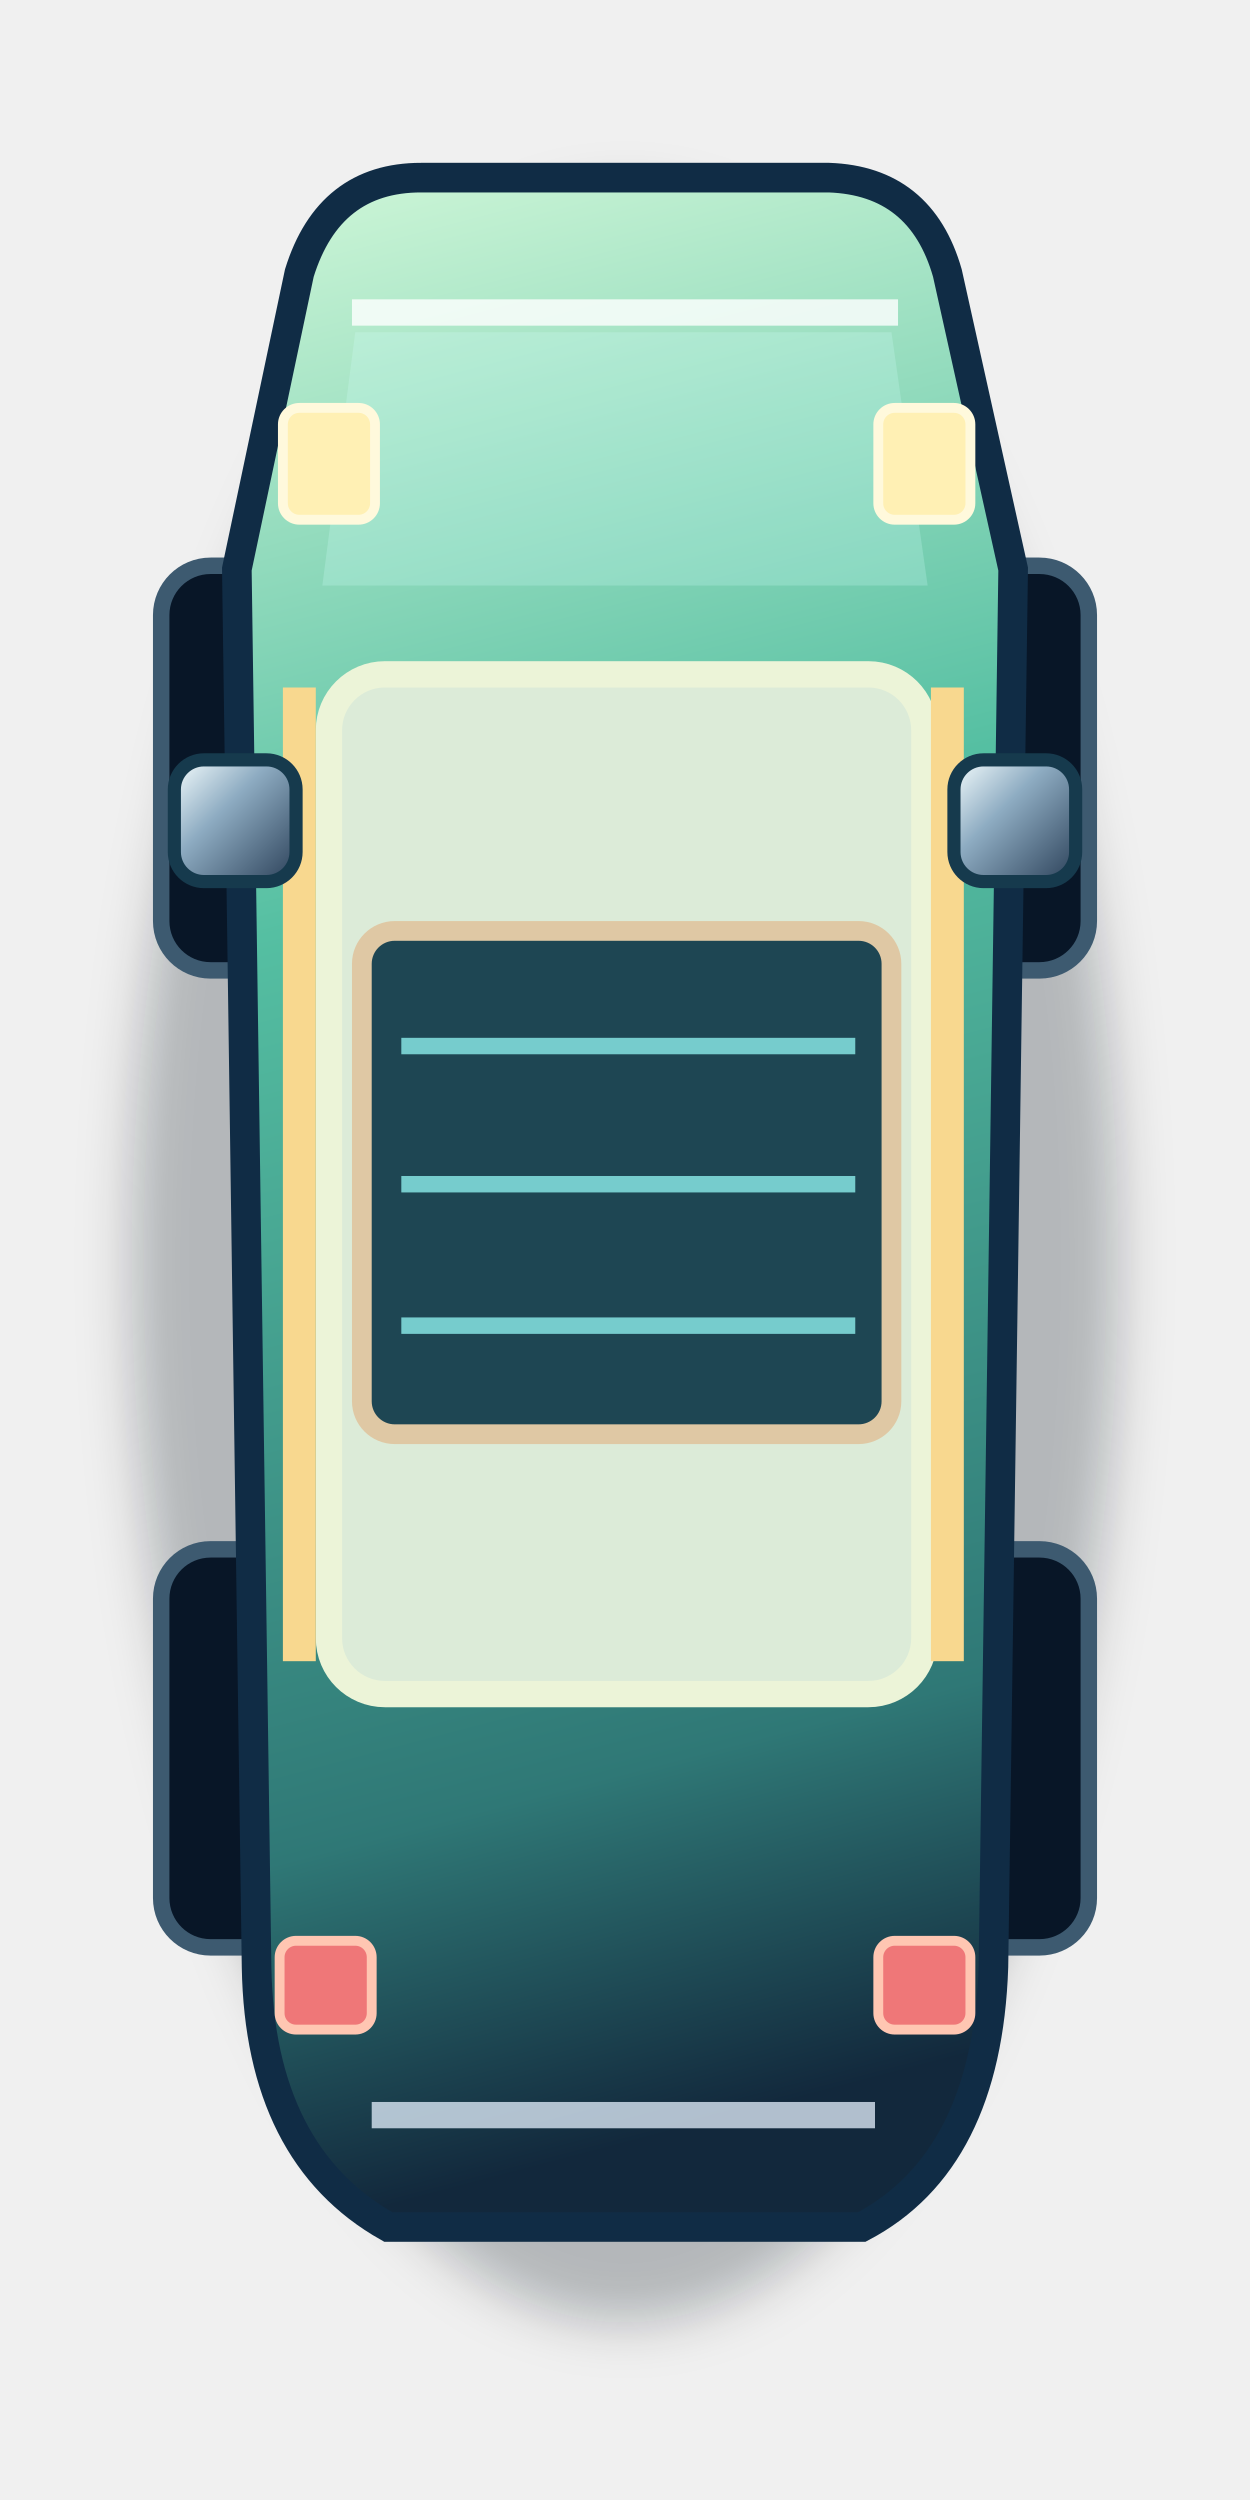
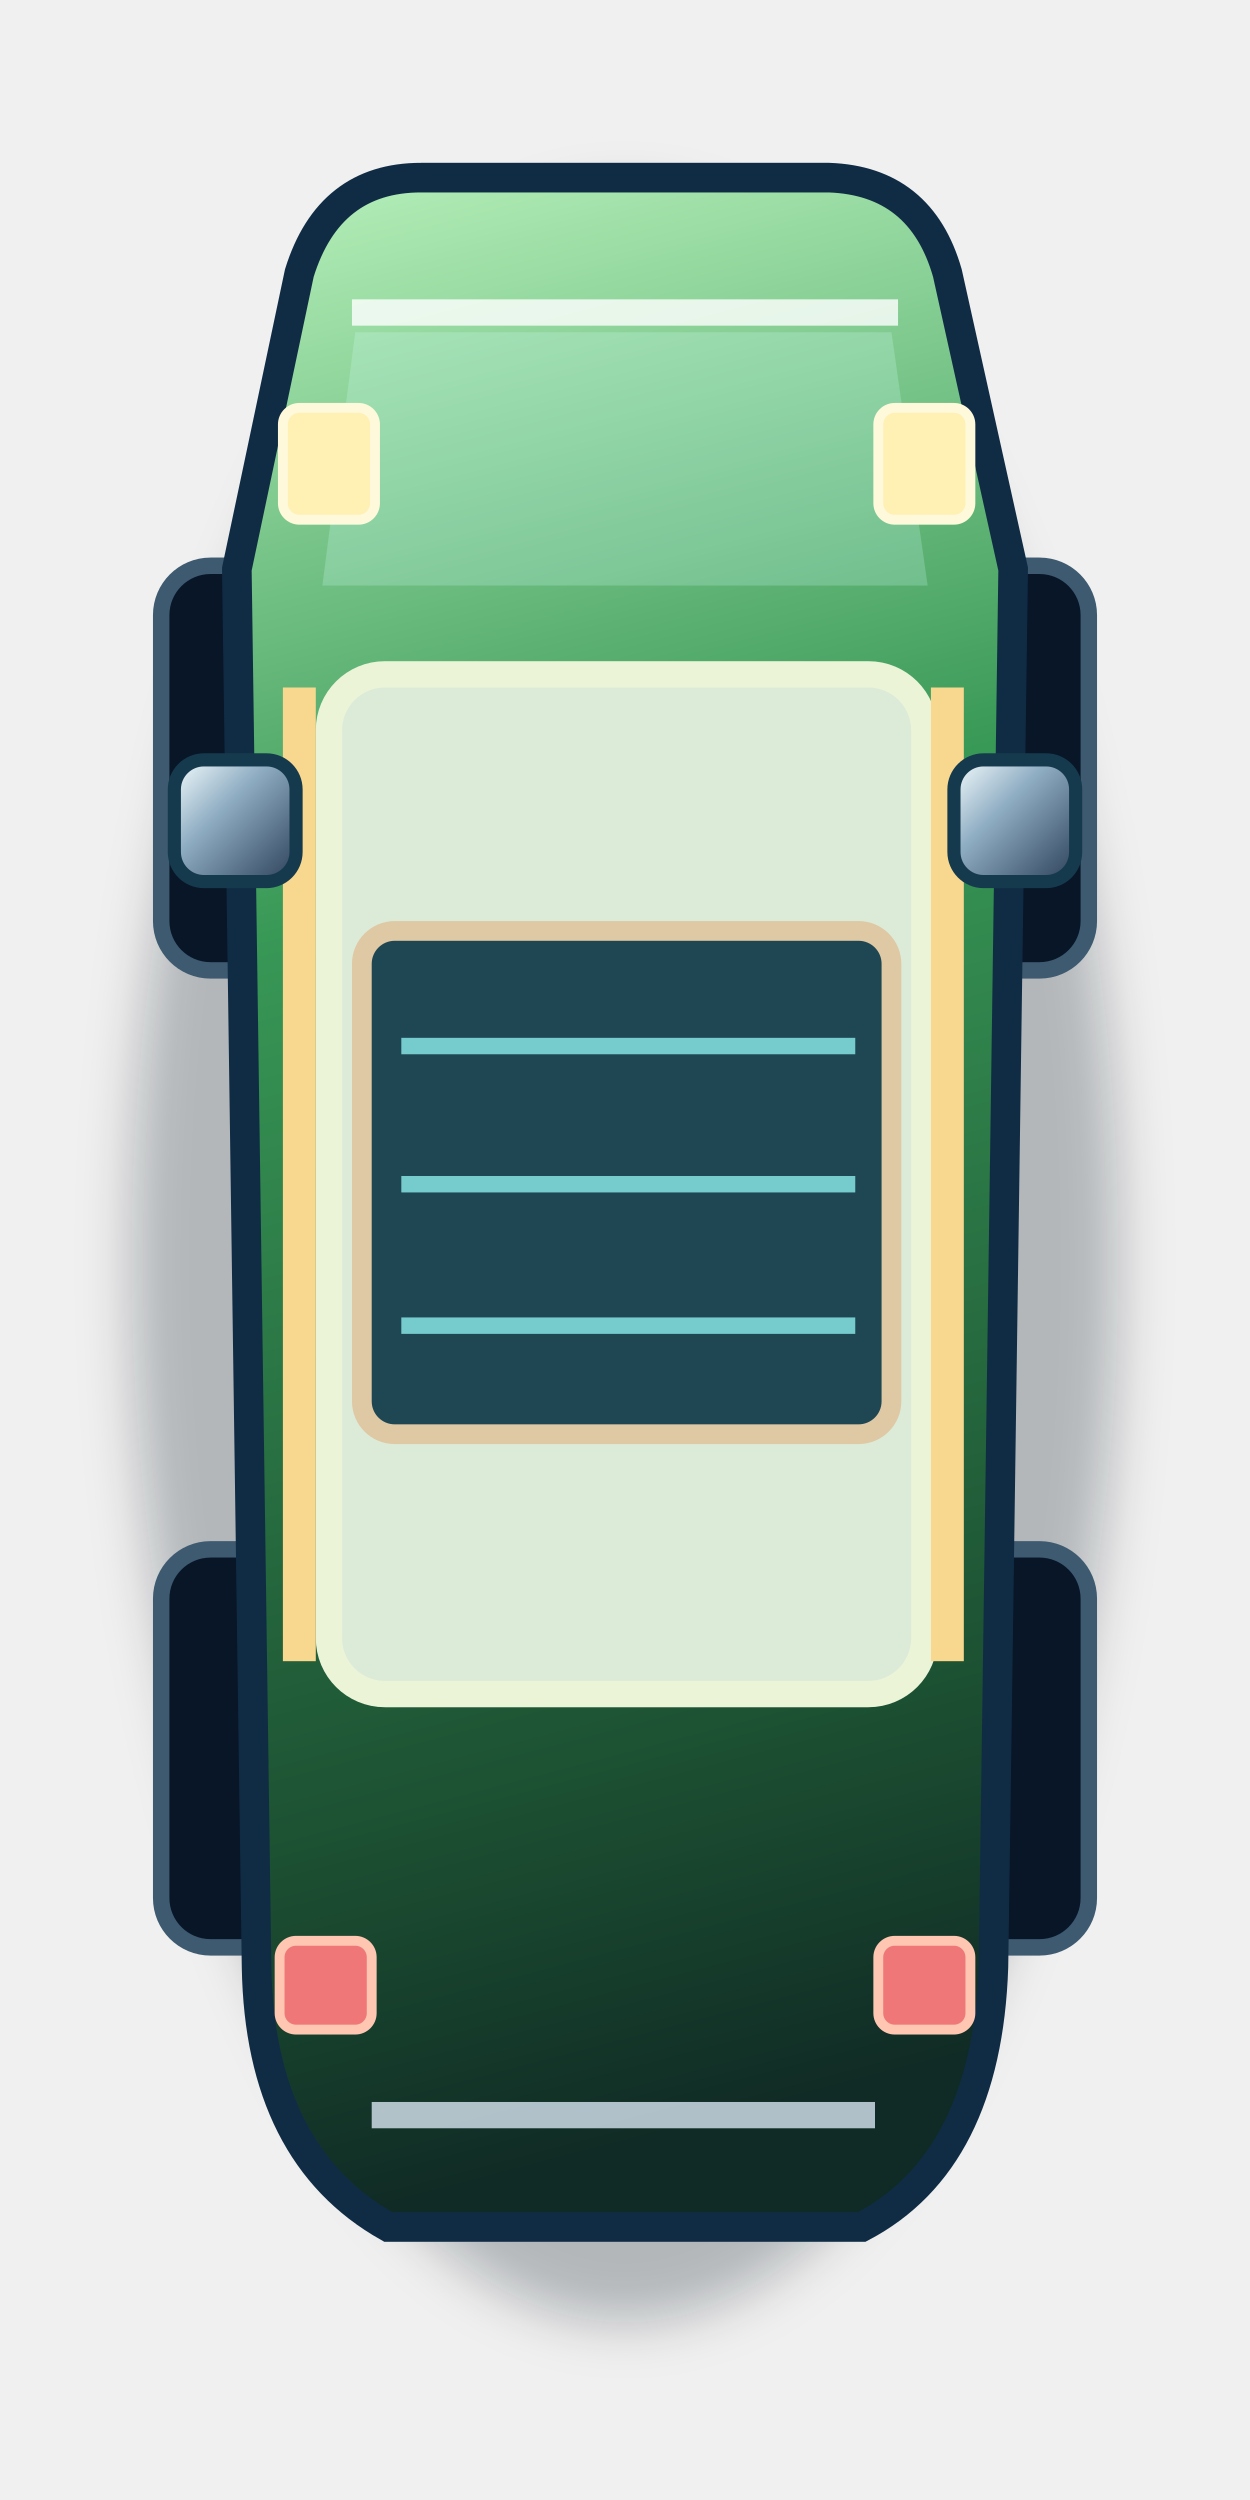
<svg xmlns="http://www.w3.org/2000/svg" width="380" height="760" viewBox="0 0 380 760" role="img" aria-label="Garden Route Explorer top-down view">
  <defs>
    <linearGradient id="paint" x1="0" x2=".1" y1="0" y2="1">
-       <stop stop-color="#d0f7d8" />
-       <stop offset=".37" stop-color="#55bfa2" />
-       <stop offset=".82" stop-color="#2f7876" />
-       <stop offset="1" stop-color="#12283c" />
+       <stop stop-color="#b8f1bb" />
+       <stop offset=".37" stop-color="#389856" />
+       <stop offset=".82" stop-color="#1c5032" />
+       <stop offset="1" stop-color="#102b25" />
    </linearGradient>
    <linearGradient id="window" x1="0" x2="1" y1="0" y2="1">
      <stop stop-color="#e7fcff" />
      <stop offset=".26" stop-color="#7bbcd3" />
      <stop offset=".72" stop-color="#15364d" />
      <stop offset="1" stop-color="#071929" />
    </linearGradient>
    <linearGradient id="chrome" x1="0" x2="1" y1="0" y2="1">
      <stop stop-color="#f7ffff" />
      <stop offset=".4" stop-color="#8eacc2" />
      <stop offset="1" stop-color="#2b4058" />
    </linearGradient>
    <filter id="shadow" x="-30%" y="-40%" width="160%" height="180%">
      <feGaussianBlur stdDeviation="8" />
    </filter>
  </defs>
  <ellipse cx="190" cy="383" rx="150" ry="323" fill="#010816" opacity=".25" filter="url(#shadow)" />
  <rect x="49" y="172" width="45" height="123" rx="15" fill="#081627" stroke="#3d5a70" stroke-width="5" />
  <rect x="49" y="471" width="45" height="121" rx="15" fill="#081627" stroke="#3d5a70" stroke-width="5" />
  <rect x="286" y="172" width="45" height="123" rx="15" fill="#081627" stroke="#3d5a70" stroke-width="5" />
  <rect x="286" y="471" width="45" height="121" rx="15" fill="#081627" stroke="#3d5a70" stroke-width="5" />
  <path d="M91 83Q100 54 128 54H252Q280 55 288 83L308 173L302 598Q300 657 262 677H118Q79 655 78 598L72 173Z" fill="url(#paint)" stroke="#102c45" stroke-width="9" />
  <path d="M108 101H271L282 178H98Z" fill="#d8ffff" opacity=".22" />
  <rect x="100" y="205" width="181" height="310" rx="17" fill="#dcebd8" stroke="#ecf4d8" stroke-width="8" />
  <rect x="110" y="283" width="161" height="153" rx="10" fill="#1e4653" stroke="#dfc8a4" stroke-width="6" />
  <path d="M122 318H260" stroke="#76cccd" stroke-width="5" />
  <path d="M122 360H260" stroke="#76cccd" stroke-width="5" />
  <path d="M122 403H260" stroke="#76cccd" stroke-width="5" />
  <path d="M91 209V505 M288 209V505" stroke="#f8d88f" stroke-width="10" />
  <path d="M107 95H273" stroke="#ffffff" stroke-width="8" opacity=".8" />
  <path d="M113 643H266" stroke="#e5f2ff" stroke-width="8" opacity=".75" />
  <rect x="86" y="124" width="28" height="34" rx="5" fill="#fff0b4" stroke="#fff9dc" stroke-width="3" />
  <rect x="267" y="124" width="28" height="34" rx="5" fill="#fff0b4" stroke="#fff9dc" stroke-width="3" />
  <rect x="85" y="590" width="28" height="27" rx="5" fill="#ef7778" stroke="#ffc6b2" stroke-width="3" />
  <rect x="267" y="590" width="28" height="27" rx="5" fill="#ef7778" stroke="#ffc6b2" stroke-width="3" />
  <rect x="53" y="231" width="37" height="37" rx="9" fill="url(#chrome)" stroke="#163a4d" stroke-width="4" />
  <rect x="290" y="231" width="37" height="37" rx="9" fill="url(#chrome)" stroke="#163a4d" stroke-width="4" />
</svg>
